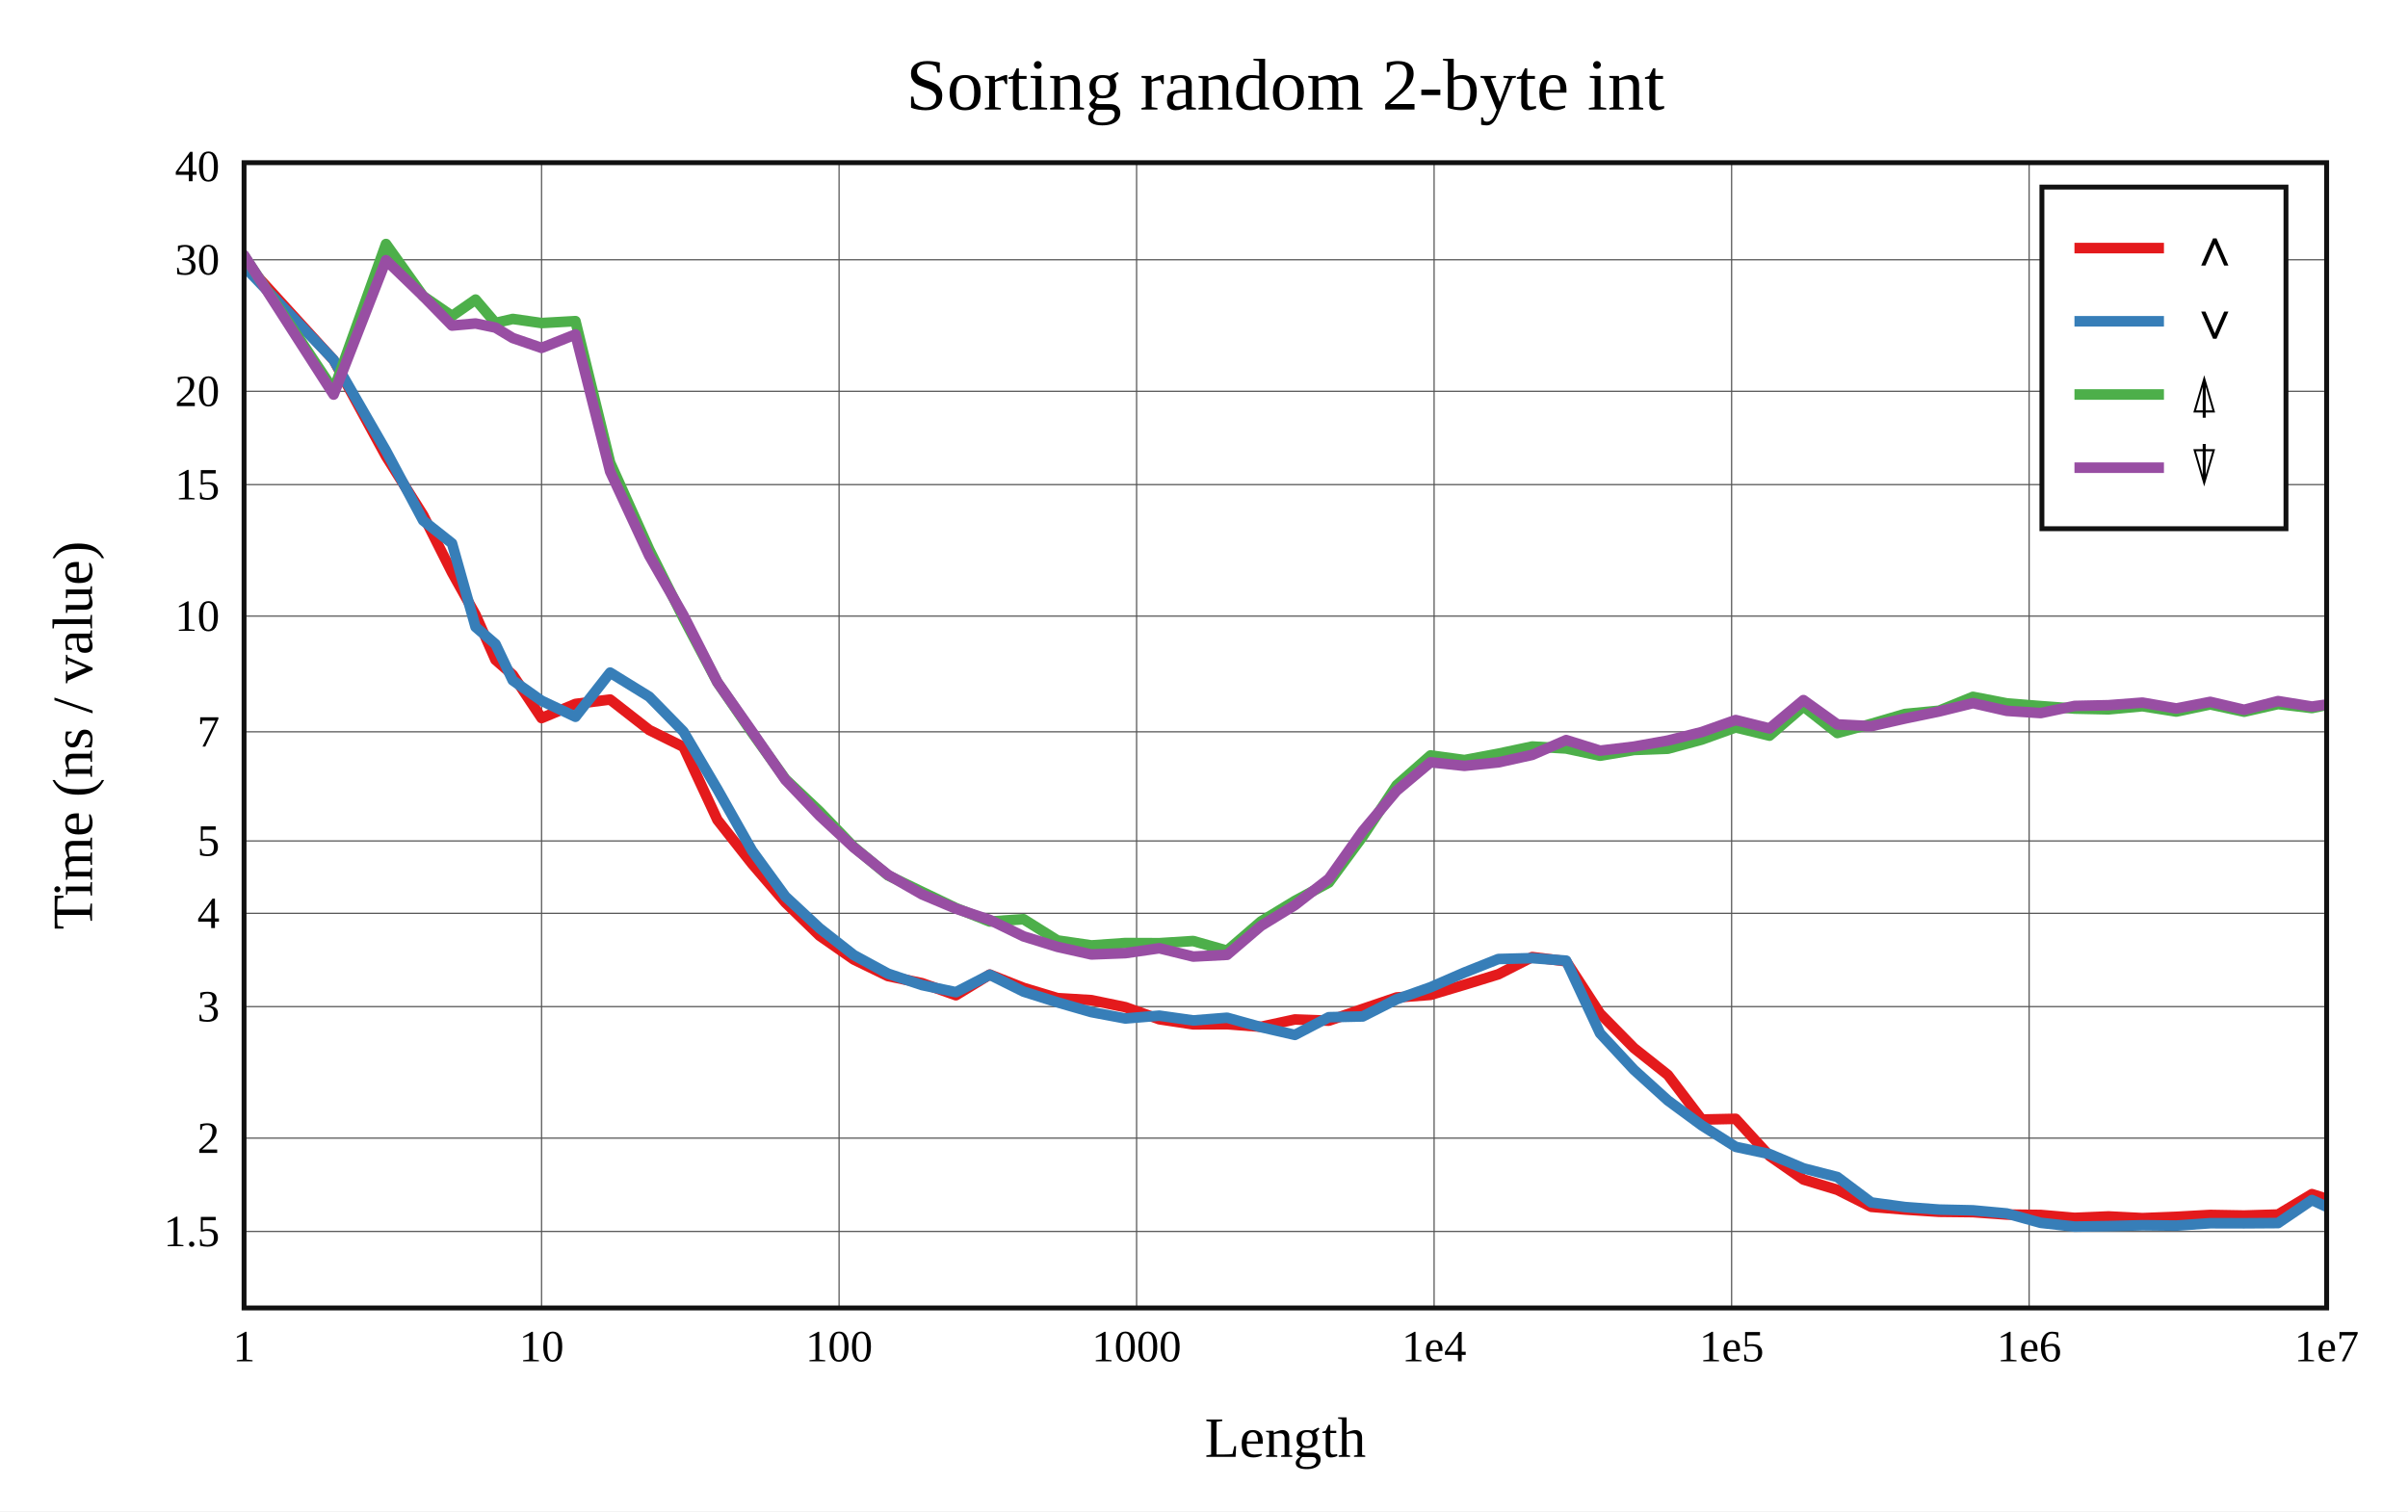
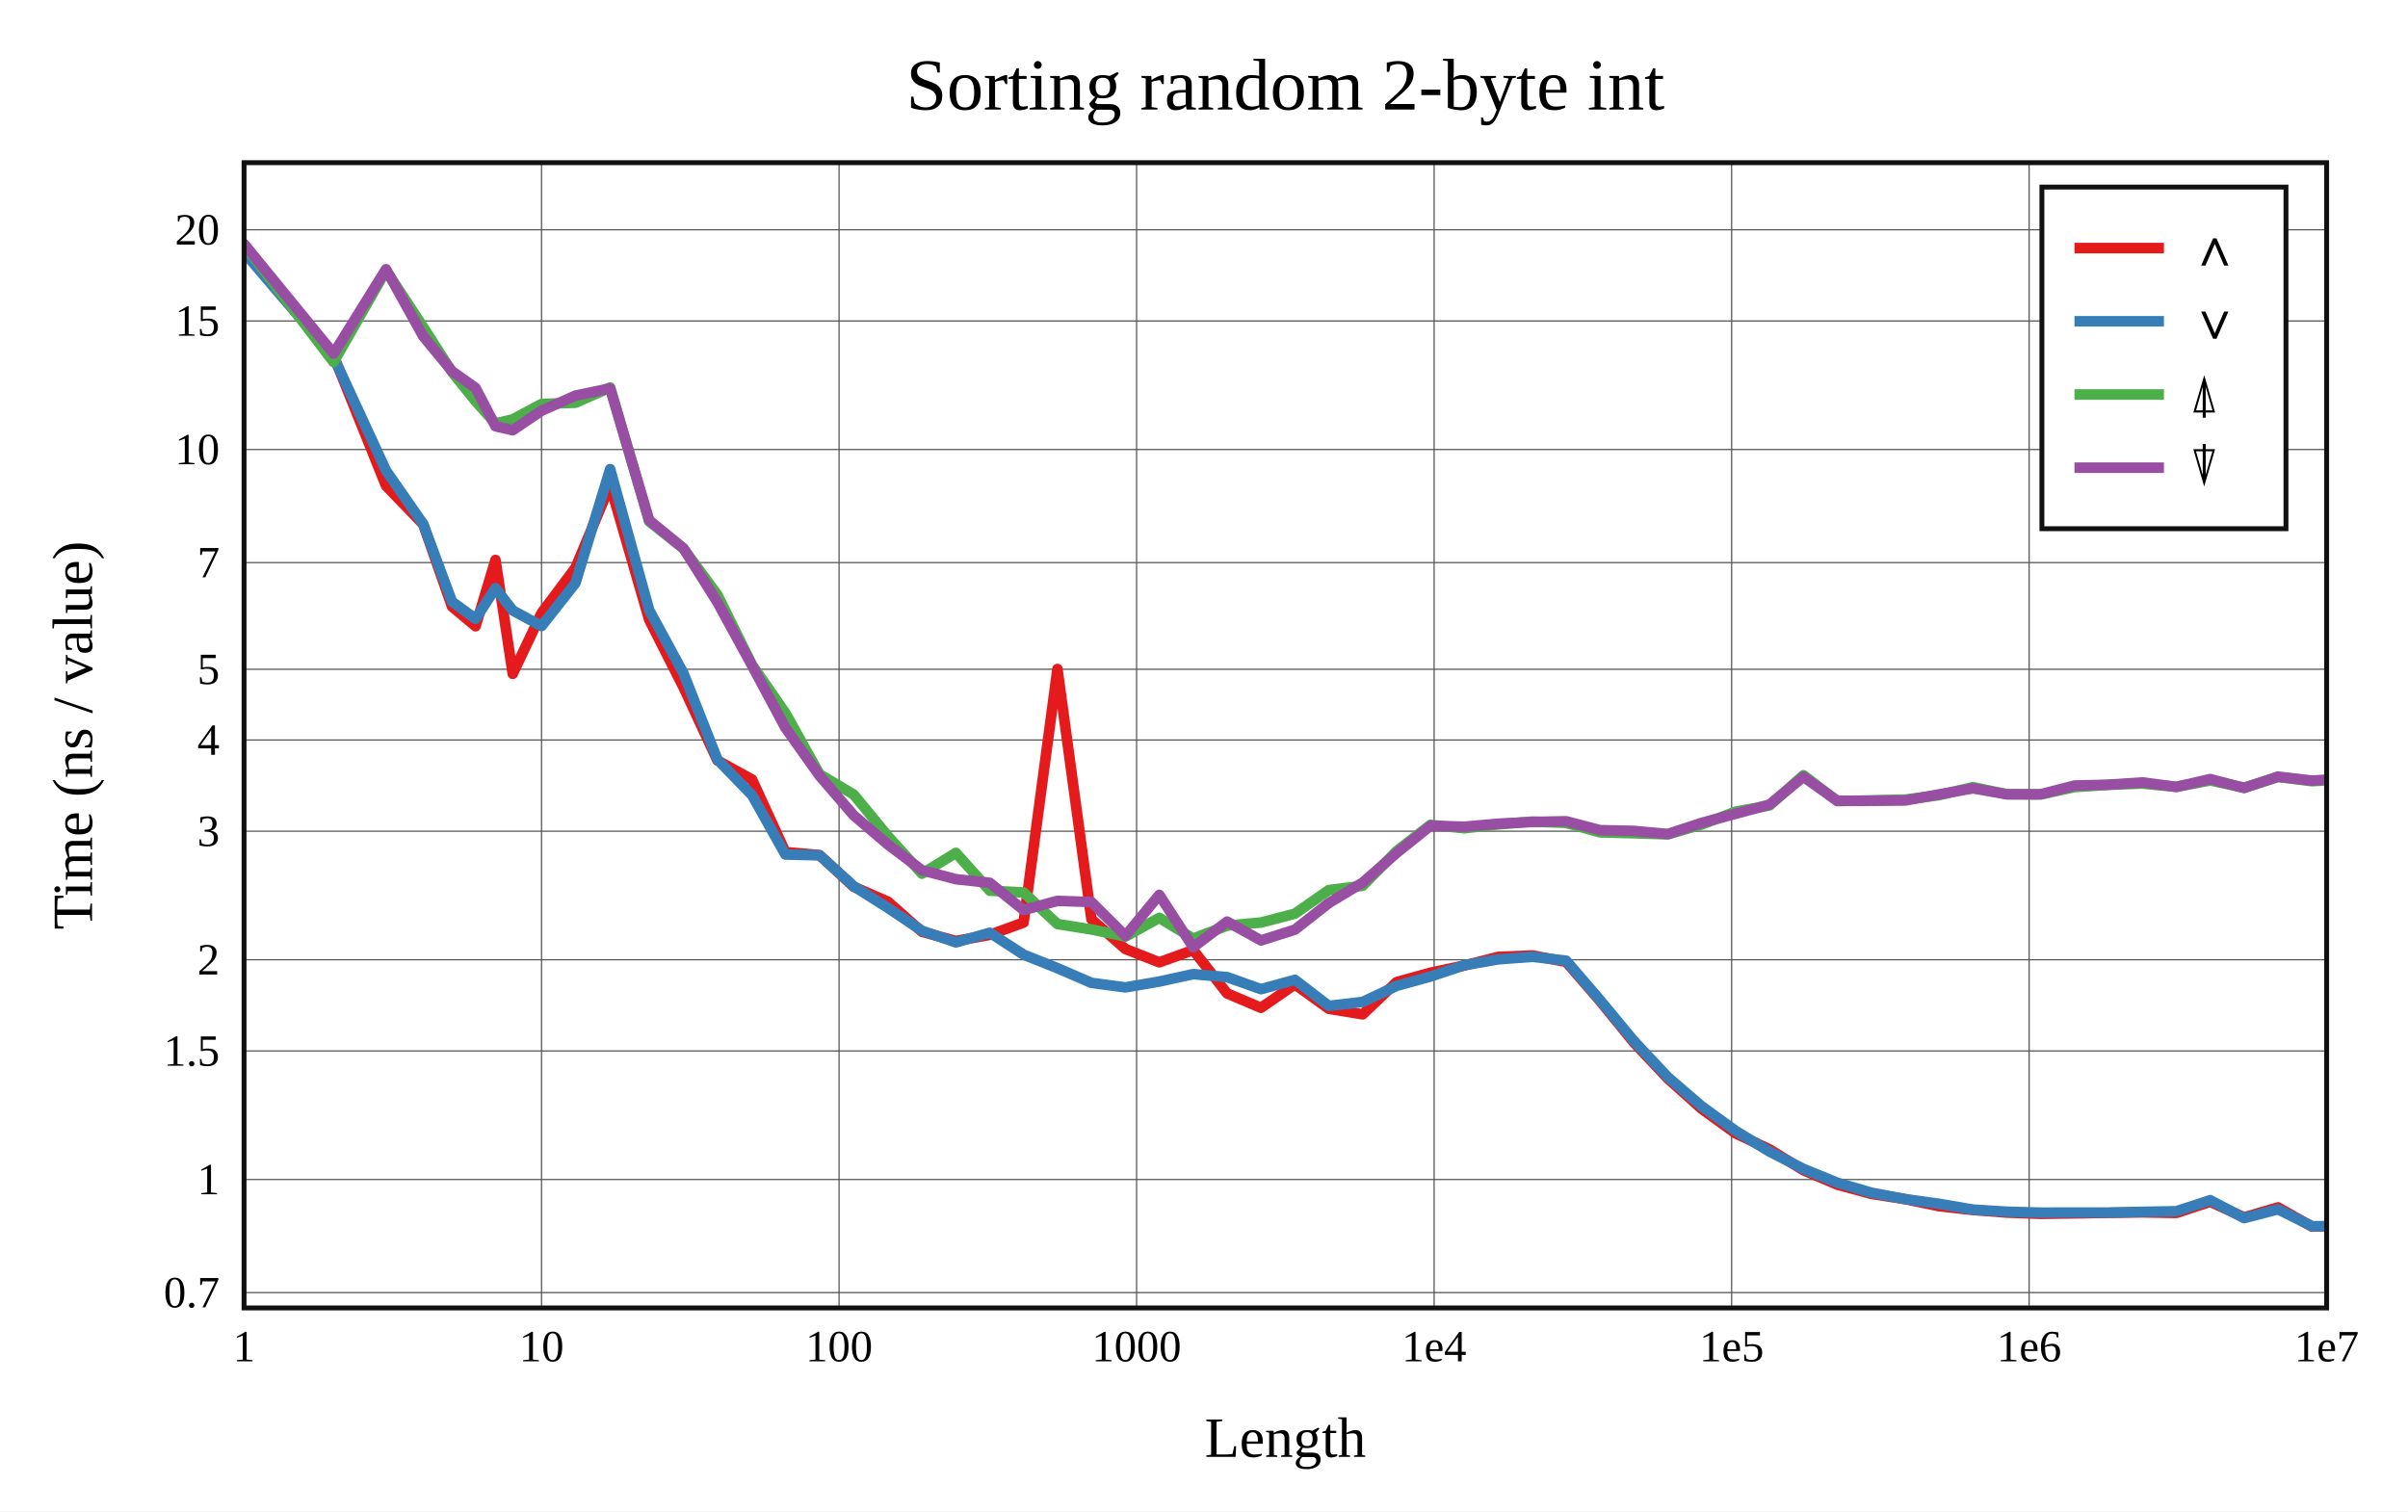
<svg xmlns="http://www.w3.org/2000/svg" viewBox="-60 -40 592 371.6" height="557.4" width="888">
  <g stroke-width="2.6" font-size="14px" text-anchor="middle">
    <defs>
      <clipPath id="clip">
        <rect x="0" y="0" width="512" height="281.6" />
      </clipPath>
    </defs>
    <rect fill="white" x="-60" y="-40" width="592" height="371.6" />
    <text dy="0.33em" font-size="18px" x="256" y="-19">Sorting random 2-byte int</text>
    <text dy="0.33em" x="256" y="313.6">Length</text>
    <text dy="0.33em" transform="rotate(-90)" x="-140.8" y="-42">Time (ns / value)</text>
    <g stroke-width="0.3" stroke="#555">
      <path d="M73.143 0v281.6" />
      <path d="M146.286 0v281.6" />
      <path d="M219.429 0v281.6" />
      <path d="M292.571 0v281.6" />
      <path d="M365.714 0v281.6" />
      <path d="M438.857 0v281.6" />
-       <path d="M0 262.791h512" />
-       <path d="M0 239.848h512" />
-       <path d="M0 207.511h512" />
-       <path d="M0 184.568h512" />
-       <path d="M0 166.772h512" />
-       <path d="M0 139.938h512" />
-       <path d="M0 111.493h512" />
-       <path d="M0 79.156h512" />
-       <path d="M0 56.213h512" />
-       <path d="M0 23.877h512" />
+       <path d="M0 277.826h512" />
+       <path d="M0 250.022h512" />
+       <path d="M0 218.415h512" />
+       <path d="M0 195.989h512" />
+       <path d="M0 164.382h512" />
+       <path d="M0 141.957h512" />
+       <path d="M0 124.562h512" />
+       <path d="M0 98.333h512" />
+       <path d="M0 70.529h512" />
+       <path d="M0 38.922h512" />
+       <path d="M0 16.497h512" />
    </g>
    <g font-size="11px">
      <text dy="0.33em" x="0" y="291.1">1</text>
      <text dy="0.33em" x="73.143" y="291.1">10</text>
      <text dy="0.33em" x="146.286" y="291.1">100</text>
      <text dy="0.33em" x="219.429" y="291.1">1000</text>
      <text dy="0.33em" x="292.571" y="291.1">1e4</text>
      <text dy="0.33em" x="365.714" y="291.1">1e5</text>
      <text dy="0.33em" x="438.857" y="291.1">1e6</text>
      <text dy="0.33em" x="512" y="291.1">1e7</text>
      <g text-anchor="end">
-         <text dy="0.33em" x="-6" y="262.791">1.5</text>
-         <text dy="0.33em" x="-6" y="239.848">2</text>
-         <text dy="0.33em" x="-6" y="207.511">3</text>
-         <text dy="0.33em" x="-6" y="184.568">4</text>
-         <text dy="0.33em" x="-6" y="166.772">5</text>
-         <text dy="0.33em" x="-6" y="139.938">7</text>
-         <text dy="0.33em" x="-6" y="111.493">10</text>
-         <text dy="0.33em" x="-6" y="79.156">15</text>
-         <text dy="0.33em" x="-6" y="56.213">20</text>
-         <text dy="0.33em" x="-6" y="23.877">30</text>
-         <text dy="0.33em" x="-6" y="0.934">40</text>
+         <text dy="0.33em" x="-6" y="277.826">0.7</text>
+         <text dy="0.33em" x="-6" y="250.022">1</text>
+         <text dy="0.33em" x="-6" y="218.415">1.5</text>
+         <text dy="0.33em" x="-6" y="195.989">2</text>
+         <text dy="0.33em" x="-6" y="164.382">3</text>
+         <text dy="0.33em" x="-6" y="141.957">4</text>
+         <text dy="0.33em" x="-6" y="124.562">5</text>
+         <text dy="0.33em" x="-6" y="98.333">7</text>
+         <text dy="0.33em" x="-6" y="70.529">10</text>
+         <text dy="0.33em" x="-6" y="38.922">15</text>
+         <text dy="0.33em" x="-6" y="16.497">20</text>
      </g>
    </g>
    <g clip-path="url(#clip)" fill="none" stroke-linecap="round" stroke-linejoin="round">
-       <path stroke="#e41a1c" d="M0 24.381L22.018 48.53L34.898 72.166L44.036 86.677L51.125 100.755L56.916 111.176L61.813 122.245L66.055 125.938L73.143 136.562L81.477 133.084L89.999 132.005L99.601 139.493L108.041 143.661L116.375 161.601L124.897 172.398L133.087 181.923L141.495 190.073L149.886 195.912L158.307 200.001L166.675 201.746L175.009 204.71L183.333 199.631L191.644 202.908L199.973 205.421L208.325 205.924L216.676 207.65L225.008 210.618L233.35 211.872L241.684 211.835L250.012 212.473L258.349 210.668L266.687 210.97L275.026 208.088L283.357 205.258L291.692 204.621L300.029 202.132L308.363 199.566L316.697 195.326L325.031 196.377L333.365 209.225L341.699 217.695L350.034 224.305L358.368 235.283L366.702 235.102L375.036 244.226L383.37 250.028L391.705 252.552L400.039 256.742L408.373 257.415L416.707 257.957L425.041 258.047L433.375 258.639L441.71 258.739L450.044 259.457L458.378 259.102L466.712 259.521L475.046 259.197L483.38 258.734L491.714 258.881L500.049 258.631L508.383 253.618L516.717 256.272" />
-       <path stroke="#377eb8" d="M0 25.494L22.018 48.493L34.898 70.852L44.036 87.991L51.125 93.604L56.916 114.156L61.813 118.381L66.055 127.284L73.143 132.302L81.477 136.241L89.999 125.382L99.601 131.299L108.041 139.907L116.375 154.076L124.897 169.17L133.087 180.423L141.495 188.241L149.886 194.826L158.307 199.401L166.675 202.218L175.009 203.955L183.333 199.677L191.644 203.823L199.973 206.456L208.325 208.864L216.676 210.43L225.008 209.734L233.35 210.905L241.684 210.245L250.012 212.554L258.349 214.461L266.687 210.113L275.026 209.928L283.357 205.702L291.692 202.749L300.029 199.125L308.363 195.805L316.697 195.589L325.031 196.204L333.365 214.069L341.699 223.037L350.034 230.582L358.368 236.714L366.702 241.985L375.036 243.766L383.37 247.278L391.705 249.416L400.039 255.663L408.373 256.798L416.707 257.418L425.041 257.6L433.375 258.368L441.71 260.676L450.044 261.6L458.378 261.478L466.712 261.269L475.046 261.351L483.38 260.767L491.714 260.787L500.049 260.733L508.383 255.07L516.717 258.894" />
-       <path stroke="#4daf4a" d="M0 22.887L22.018 55.927L34.898 20L44.036 32.815L51.125 37.695L56.916 33.663L61.813 39.409L66.055 38.42L73.143 39.433L81.477 38.963L89.999 73.753L99.601 95.098L108.041 111.992L116.375 127.782L124.897 140.154L133.087 151.58L141.495 159.524L149.886 168.239L158.307 175.24L166.675 179.282L175.009 183.278L183.333 186.591L191.644 186.021L199.973 191.238L208.325 192.459L216.676 191.873L225.008 191.911L233.35 191.382L241.684 193.749L250.012 186.576L258.349 181.508L266.687 177.002L275.026 165.661L283.357 153.077L291.692 145.746L300.029 146.883L308.363 145.32L316.697 143.555L325.031 144.042L333.365 145.823L341.699 144.412L350.034 144.102L358.368 141.853L366.702 138.858L375.036 140.883L383.37 133.693L391.705 140.234L400.039 137.985L408.373 135.55L416.707 134.754L425.041 131.343L433.375 132.949L441.71 133.62L450.044 134.234L458.378 134.415L466.712 133.647L475.046 134.961L483.38 133.203L491.714 134.999L500.049 133.115L508.383 134.098L516.717 132.366" />
-       <path stroke="#984ea3" d="M0 22.736L22.018 57.021L34.898 23.979L44.036 32.809L51.125 40.052L56.916 39.541L61.813 40.555L66.055 43.112L73.143 45.546L81.477 42.238L89.999 75.934L99.601 96.615L108.041 111.323L116.375 127.743L124.897 139.877L133.087 151.756L141.495 160.582L149.886 168.382L158.307 175.101L166.675 179.911L175.009 183.423L183.333 186.19L191.644 190.242L199.973 192.819L208.325 194.686L216.676 194.365L225.008 193.161L233.35 195.205L241.684 194.771L250.012 187.662L258.349 182.55L266.687 176.068L275.026 164.328L283.357 154.424L291.692 147.433L300.029 148.305L308.363 147.454L316.697 145.613L325.031 141.977L333.365 144.573L341.699 143.582L350.034 142.093L358.368 139.999L366.702 137.045L375.036 139.111L383.37 132.145L391.705 138.119L400.039 138.548L408.373 136.667L416.707 134.94L425.041 132.89L433.375 134.789L441.71 135.334L450.044 133.576L458.378 133.398L466.712 132.762L475.046 134.196L483.38 132.58L491.714 134.527L500.049 132.388L508.383 133.734L516.717 132.565" />
+       <path stroke="#e41a1c" d="M0 20.088L22.018 47.473L34.898 79.435L44.036 88.906L51.125 109.136L56.916 113.983L61.813 97.692L66.055 125.691L73.143 110.732L81.477 99.6L89.999 79.264L99.601 112.384L108.041 129.009L116.375 146.974L124.897 151.684L133.087 169.518L141.495 170.264L149.886 178.038L158.307 181.718L166.675 189.117L175.009 191.371L183.333 189.87L191.644 186.835L199.973 124.503L208.325 186.023L216.676 193.339L225.008 196.619L233.35 193.602L241.684 204.269L250.012 207.801L258.349 202.04L266.687 208.046L275.026 209.408L283.357 201.477L291.692 199.174L300.029 197.394L308.363 195.283L316.697 194.935L325.031 196.504L333.365 206.115L341.699 216.349L350.034 225.204L358.368 232.657L366.702 238.688L375.036 242.614L383.37 247.738L391.705 251.289L400.039 253.548L408.373 254.854L416.707 256.574L425.041 257.516L433.375 258.153L441.71 258.461L450.044 258.349L458.378 258.223L466.712 258.099L475.046 258.243L483.38 255.488L491.714 259.33L500.049 256.883L508.383 261.6L516.717 261.389" />
+       <path stroke="#377eb8" d="M0 22.015L22.018 47.789L34.898 75.695L44.036 88.824L51.125 107.944L56.916 112.164L61.813 104.614L66.055 110.103L73.143 113.944L81.477 103.356L89.999 75.353L99.601 109.993L108.041 125.583L116.375 146.762L124.897 155.538L133.087 170.111L141.495 170.315L149.886 177.911L158.307 183.247L166.675 188.87L175.009 191.716L183.333 189.345L191.644 194.734L199.973 198.054L208.325 201.673L216.676 202.783L225.008 201.347L233.35 199.522L241.684 200.259L250.012 203.22L258.349 200.923L266.687 207.328L275.026 206.354L283.357 202.413L291.692 200.111L300.029 197.32L308.363 195.887L316.697 195.26L325.031 196.209L333.365 205.903L341.699 215.978L350.034 224.861L358.368 232.023L366.702 238.068L375.036 243.158L383.37 247.416L391.705 250.81L400.039 253.26L408.373 254.841L416.707 255.991L425.041 257.425L433.375 257.94L441.71 258.168L450.044 258.144L458.378 258.162L466.712 257.966L475.046 257.825L483.38 255.106L491.714 259.515L500.049 257.352L508.383 261.497L516.717 261.541" />
+       <path stroke="#4daf4a" d="M0 20.137L22.018 49.039L34.898 26.476L44.036 40.416L51.125 51.45L56.916 58.638L61.813 64.11L66.055 63.108L73.143 59.329L81.477 59.027L89.999 55.275L99.601 88.205L108.041 94.895L116.375 106.27L124.897 123.494L133.087 135.335L141.495 150.376L149.886 155.37L158.307 165.611L166.675 174.825L175.009 169.702L183.333 179.001L191.644 179.452L199.973 187.201L208.325 188.541L216.676 190.282L225.008 185.687L233.35 190.778L241.684 187.602L250.012 186.832L258.349 184.659L266.687 178.854L275.026 177.789L283.357 169.275L291.692 162.816L300.029 163.659L308.363 162.711L316.697 162.016L325.031 162.341L333.365 164.671L341.699 164.889L350.034 165.157L358.368 162.723L366.702 159.566L375.036 158.04L383.37 150.624L391.705 156.966L400.039 156.796L408.373 156.606L416.707 155.525L425.041 153.55L433.375 155.291L441.71 155.347L450.044 153.526L458.378 152.975L466.712 152.661L475.046 153.482L483.38 151.903L491.714 153.687L500.049 151.044L508.383 152.083L516.717 151.56" />
+       <path stroke="#984ea3" d="M0 20L22.018 46.935L34.898 26.204L44.036 42.672L51.125 51.272L56.916 55.383L61.813 64.814L66.055 65.786L73.143 60.988L81.477 57.278L89.999 55.497L99.601 87.924L108.041 94.833L116.375 108.079L124.897 123.668L133.087 138.941L141.495 150.758L149.886 160.495L158.307 167.672L166.675 173.979L175.009 176.183L183.333 177.072L191.644 183.769L199.973 181.513L208.325 181.791L216.676 190.116L225.008 180.042L233.35 192.907L241.684 186.613L250.012 191.236L258.349 188.586L266.687 182.047L275.026 177.004L283.357 169.718L291.692 163.039L300.029 163.273L308.363 162.536L316.697 162.099L325.031 161.935L333.365 164.124L341.699 164.309L350.034 165.071L358.368 162.325L366.702 160.098L375.036 157.835L383.37 150.99L391.705 156.924L400.039 156.891L408.373 156.826L416.707 155.326L425.041 153.843L433.375 155.305L441.71 155.299L450.044 153.15L458.378 152.955L466.712 152.379L475.046 153.48L483.38 151.56L491.714 153.744L500.049 150.964L508.383 151.942L516.717 151.41" />
    </g>
    <rect stroke-width="1.2" stroke="#111" fill="none" x="0" y="0" width="512" height="281.6" />
    <g transform="translate(442,6)" text-anchor="start" font-size="13px">
      <rect stroke-width="1.2" stroke="#111" fill="white" x="0" y="0" width="60" height="84" />
      <path stroke="#e41a1c" d="M8 15h22" />
      <path stroke="#377eb8" d="M8 33h22" />
      <path stroke="#4daf4a" d="M8 51h22" />
      <path stroke="#984ea3" d="M8 69h22" />
      <text dy="0.33em" x="36" y="15">∧</text>
      <text dy="0.33em" x="36" y="33">∨</text>
      <text dy="0.33em" x="36" y="51">⍋</text>
      <text dy="0.33em" x="36" y="69">⍒</text>
    </g>
  </g>
</svg>
